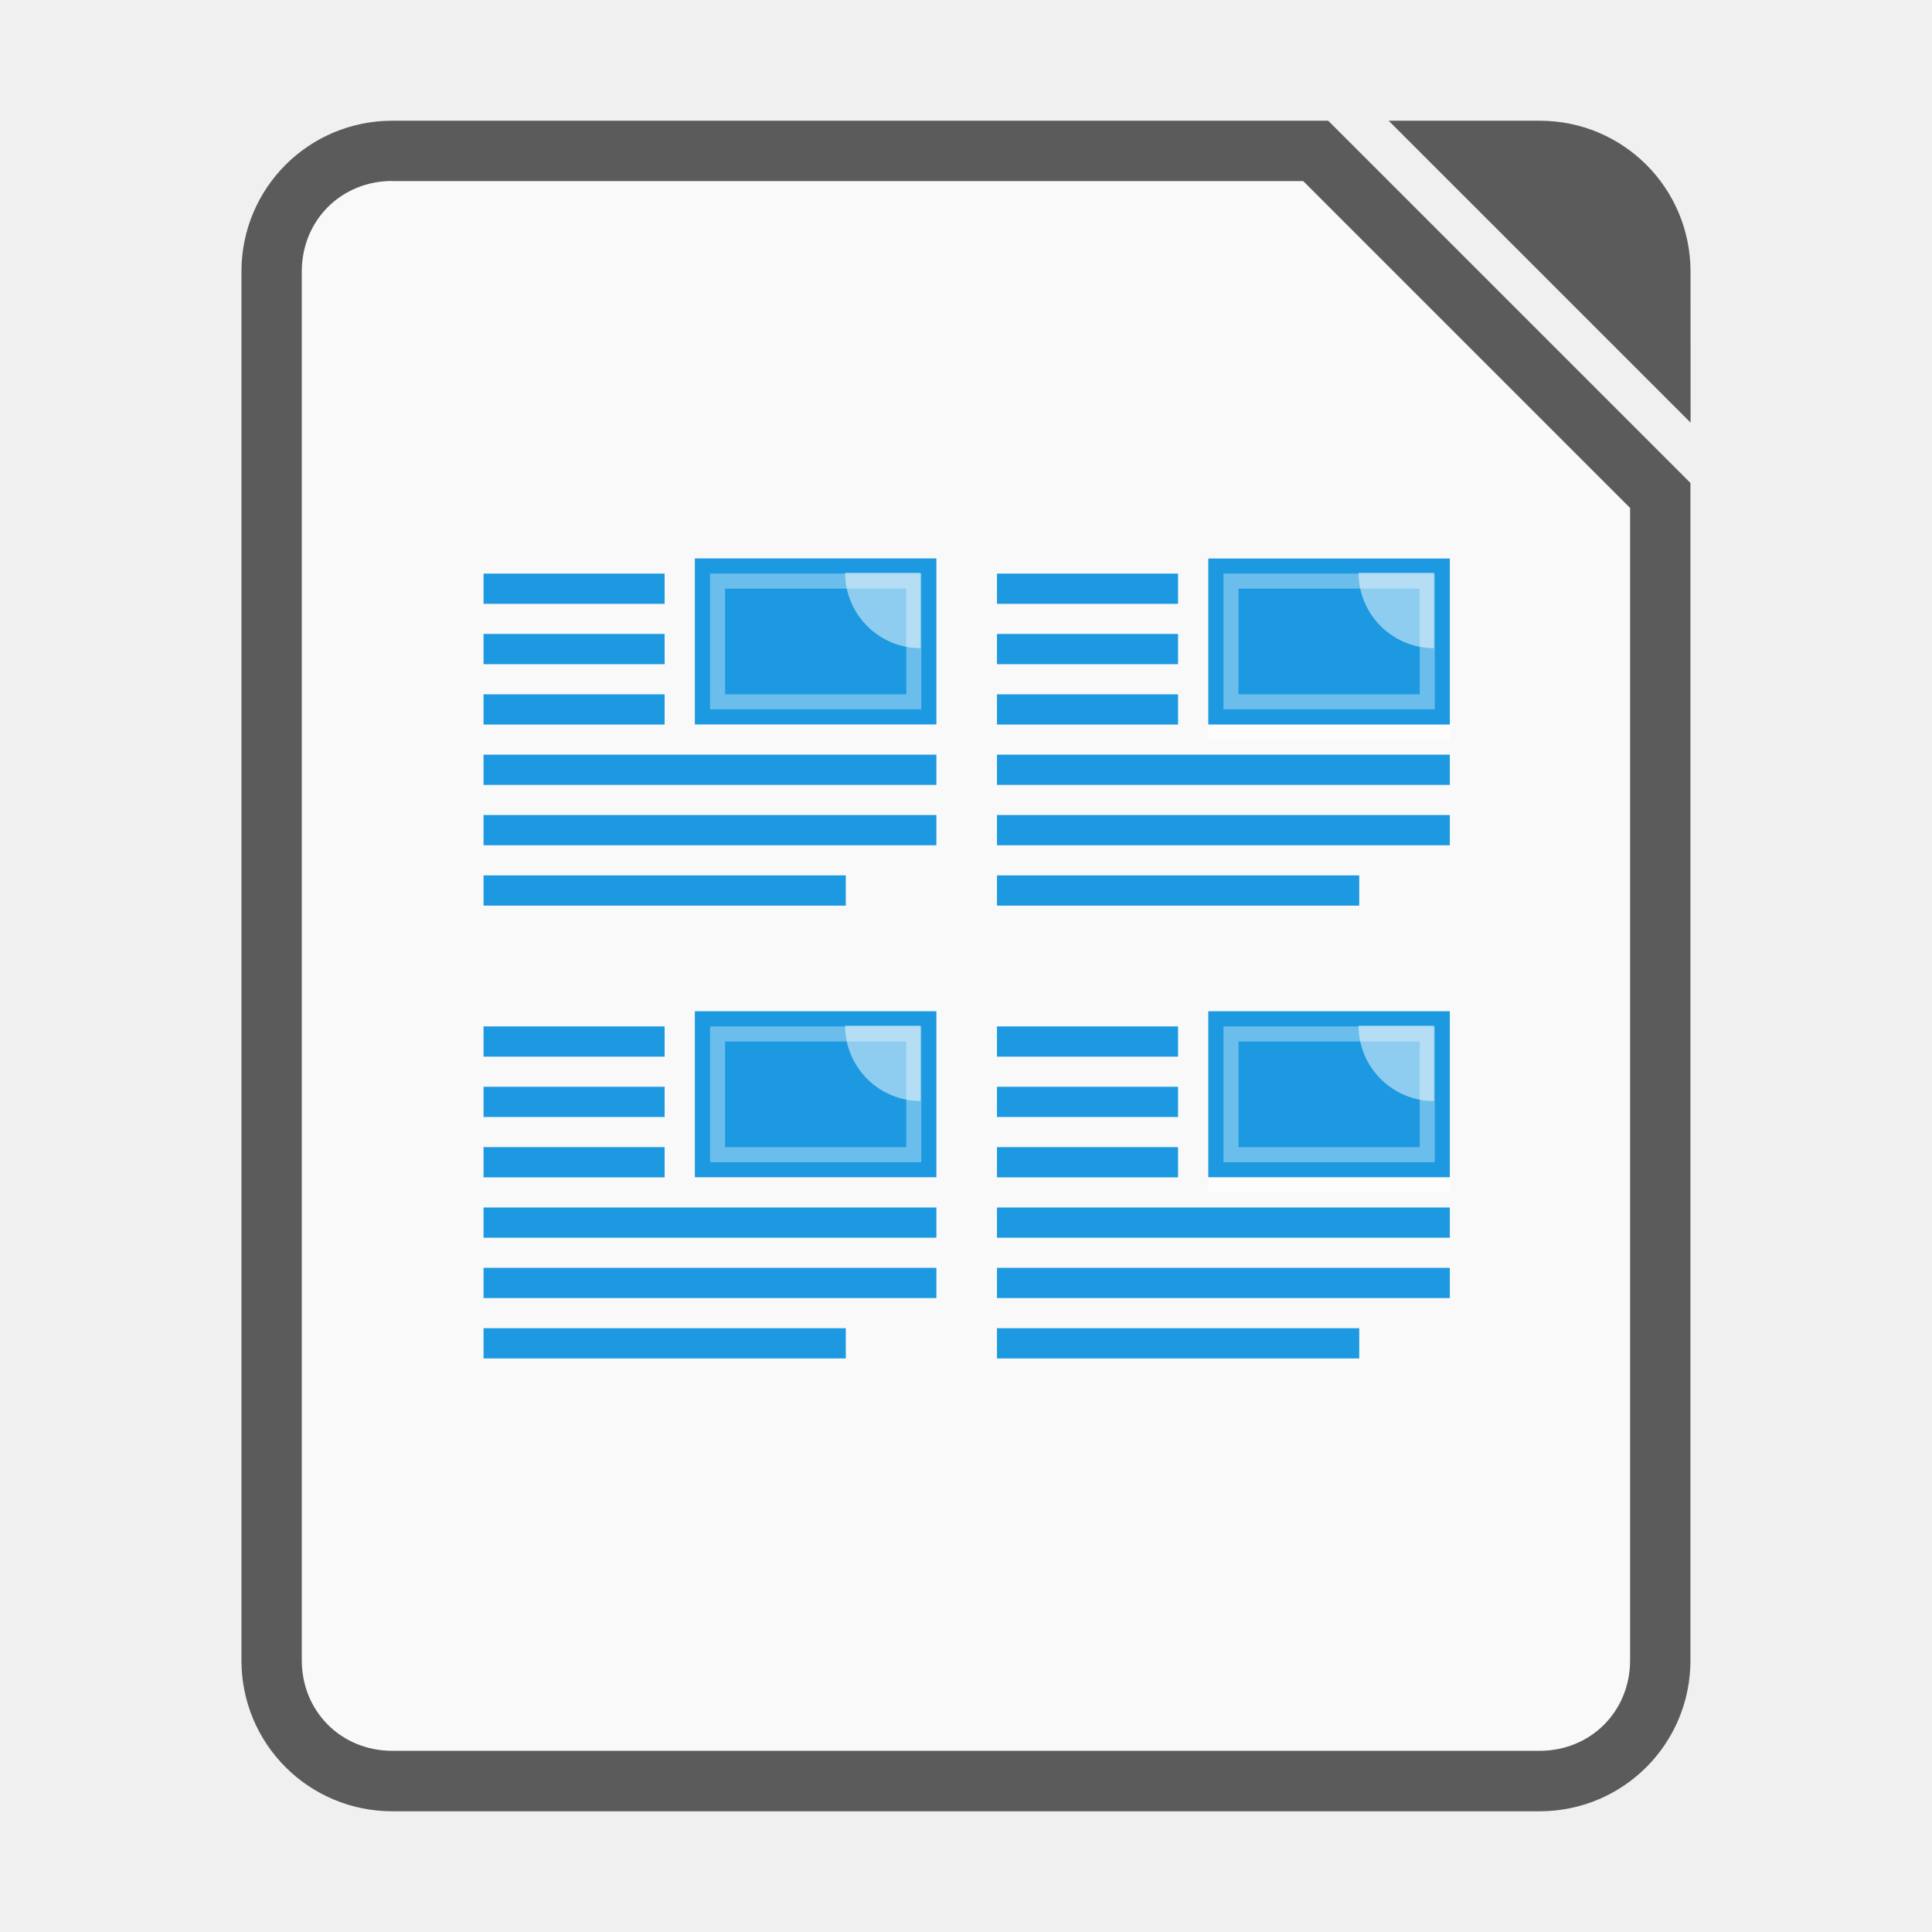
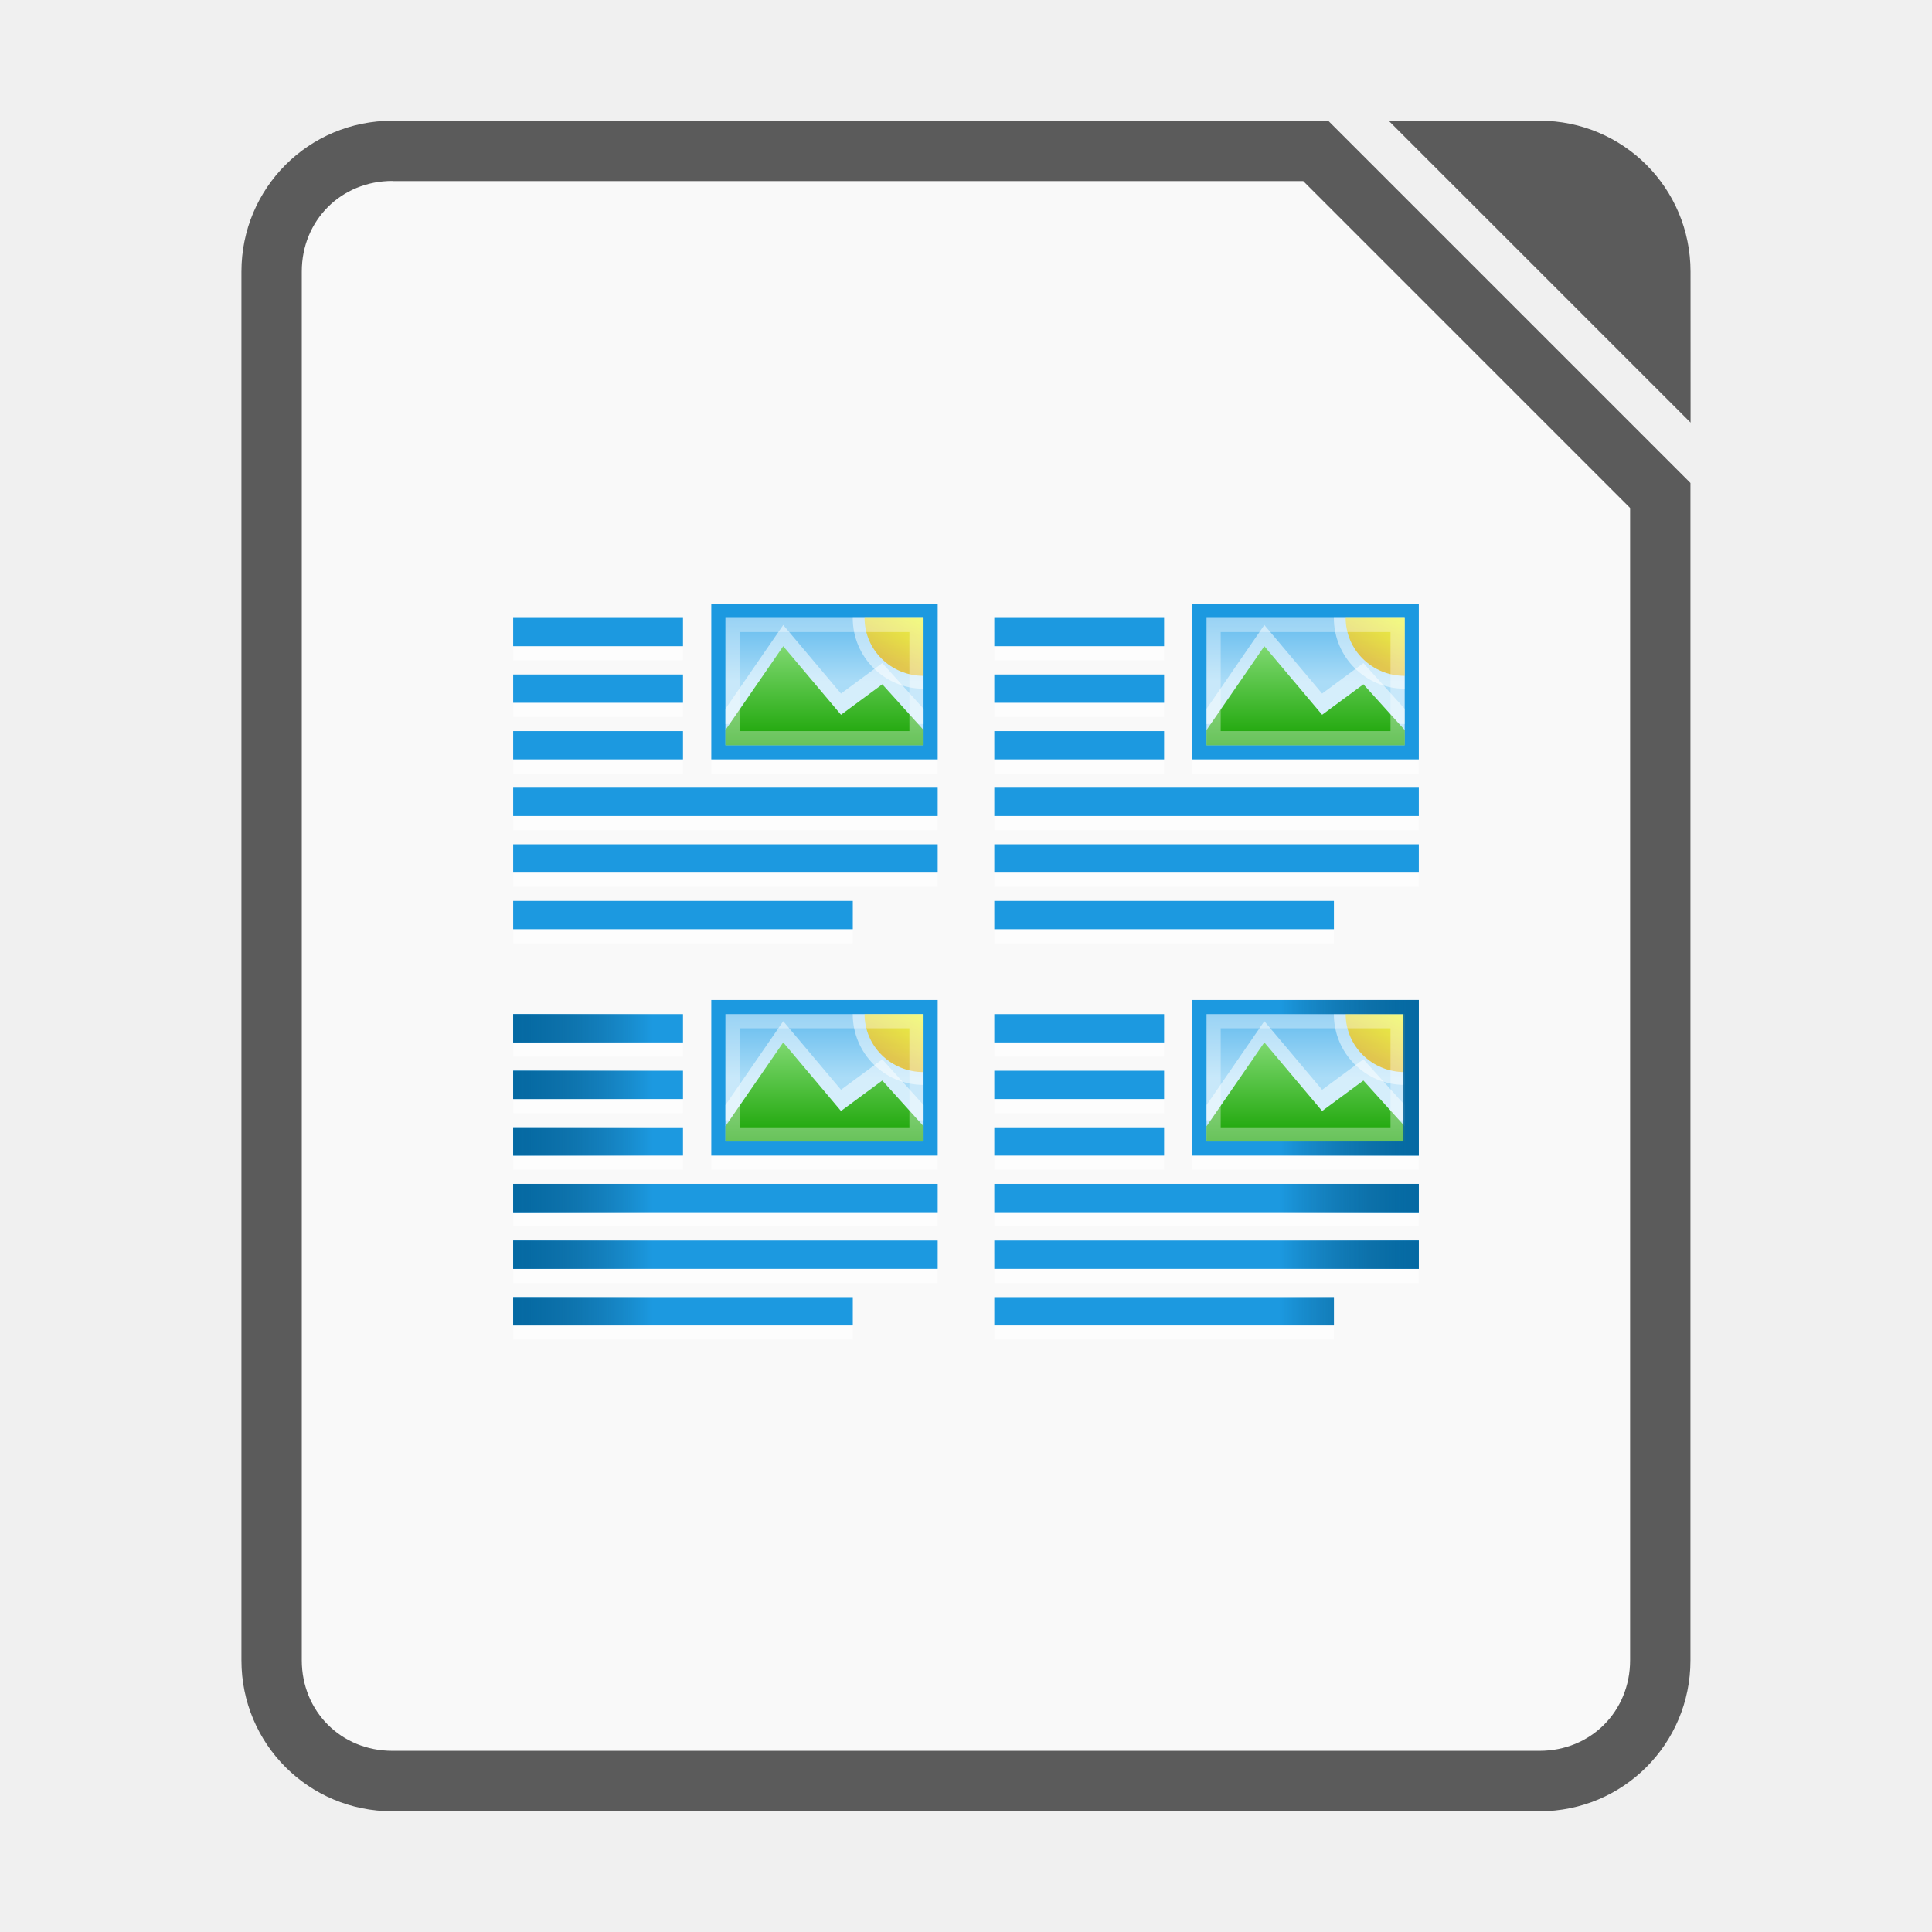
- <svg xmlns="http://www.w3.org/2000/svg" width="64" height="64" version="1.1" viewBox="0 0 16.933 16.933">
-   <path d="m3.439 1.058c-0.733 0-1.323 0.59-1.323 1.323v12.171c0 0.733 0.59 1.323 1.323 1.323h10.054c0.733 0 1.323-0.59 1.323-1.323v-10.319l-3.175-3.175z" fill="#f9f9f9" fill-rule="evenodd" stroke-width=".265" style="paint-order:stroke fill markers" />
-   <path d="m3.439 1.058c-0.733 0-1.323 0.59-1.323 1.323v12.171c0 0.733 0.59 1.323 1.323 1.323h10.054c0.733 0 1.323-0.59 1.323-1.323v-10.319l-3.175-3.175zm0 0.529h7.983l2.865 2.865v10.099c0 0.449-0.345 0.794-0.794 0.794h-10.054c-0.449 0-0.794-0.345-0.794-0.794v-12.171c0-0.449 0.345-0.794 0.794-0.794z" color="#000000" color-rendering="auto" dominant-baseline="auto" fill="#5b5b5b" image-rendering="auto" shape-rendering="auto" solid-color="#000000" style="font-feature-settings:normal;font-variant-alternates:normal;font-variant-caps:normal;font-variant-ligatures:normal;font-variant-numeric:normal;font-variant-position:normal;isolation:auto;mix-blend-mode:normal;paint-order:fill markers stroke;shape-padding:0;text-decoration-color:#000000;text-decoration-line:none;text-decoration-style:solid;text-indent:0;text-orientation:mixed;text-transform:none;white-space:normal" />
-   <path d="m12.171 1.058 2.646 2.646-3.75e-4 -1.323c-2.08e-4 -0.733-0.59-1.323-1.323-1.323z" fill="#5b5b5b" fill-rule="evenodd" style="paint-order:stroke fill markers" />
-   <rect x="10.59" y="5.027" width="2.117" height="1.455" fill="#fff" opacity=".6" stroke-width=".132" />
-   <rect x="10.59" y="4.895" width="2.117" height="1.455" fill="#1c99e0" stroke-width=".132" />
-   <path d="m12.568 5.681a0.661 0.661 0 0 1-0.661-0.661h0.661z" fill="#fff" opacity=".5" stroke-width=".111" />
-   <rect x="10.789" y="5.093" width="1.72" height="1.058" fill="none" opacity=".35" stroke="#fff" stroke-width=".132" />
-   <g transform="translate(0 -.13672)" fill="#1c99e0" stroke-width=".132">
-     <rect x="8.738" y="5.164" width="1.587" height=".265" />
-     <rect x="8.738" y="5.693" width="1.587" height=".265" />
-     <rect x="8.738" y="6.222" width="1.587" height=".265" />
-     <rect x="8.738" y="6.751" width="3.969" height=".265" />
-     <rect x="8.738" y="7.28" width="3.969" height=".265" />
-     <rect x="8.738" y="7.809" width="3.175" height=".265" />
-     <rect x="6.09" y="5.031" width="2.117" height="1.455" />
+ <svg xmlns="http://www.w3.org/2000/svg" xmlns:xlink="http://www.w3.org/1999/xlink" id="svg6217" viewBox="0 0 16.933 16.933" version="1.1" height="64" width="64">
+   <defs id="defs6221">
+     <linearGradient y2="-578.638" x2="230" y1="-581.638" x1="230" gradientTransform="matrix(1.74992,0,0,1.49998,3002.52,-245.193)" gradientUnits="userSpaceOnUse" id="linearGradient2560" xlink:href="#linearGradient9364" />
+     <linearGradient id="linearGradient9364">
+       <stop id="stop9366" offset="0" style="stop-color: rgb(99, 187, 238); stop-opacity: 1;" />
+       <stop id="stop9368" offset="1" style="stop-color: rgb(170, 220, 247); stop-opacity: 1;" />
+     </linearGradient>
+     <linearGradient y2="1099.82" x2="441.388" y1="1103.578" x1="445.695" gradientUnits="userSpaceOnUse" id="linearGradient2562" xlink:href="#linearGradient10755" />
+     <linearGradient id="linearGradient10755">
+       <stop id="stop10757" offset="0" style="stop-color: rgb(233, 185, 19); stop-opacity: 1;" />
+       <stop id="stop10759" offset="1" style="stop-color: rgb(255, 255, 0); stop-opacity: 1;" />
+     </linearGradient>
+     <linearGradient y2="1178" x2="345" y1="1173" x1="345" gradientTransform="matrix(1.74999,0,0,1.6513,2787.25,-3053.92)" gradientUnits="userSpaceOnUse" id="linearGradient2564" xlink:href="#linearGradient10292-98" />
+     <linearGradient id="linearGradient10292-98">
+       <stop style="stop-color: rgb(146, 226, 133); stop-opacity: 1;" offset="0" id="stop10294-91" />
+       <stop style="stop-color: rgb(24, 163, 3); stop-opacity: 1;" offset="1" id="stop10296-8" />
+     </linearGradient>
+     <linearGradient y2="-1109.013" x2="3381.881" y1="-1109.013" x1="3375.764" gradientTransform="matrix(3.33334,0,0,2,-11165.342,2401.276)" gradientUnits="userSpaceOnUse" id="linearGradient2674" xlink:href="#linearGradient18896" />
+     <linearGradient id="linearGradient18896">
+       <stop id="stop18898" offset="0" style="stop-color: rgb(3, 105, 163); stop-opacity: 1;" />
+       <stop id="stop18900" offset="1" style="stop-color: rgb(2, 63, 98); stop-opacity: 0;" />
+     </linearGradient>
+     <linearGradient y2="-1109.013" x2="3381.881" y1="-1109.013" x1="3375.788" gradientTransform="matrix(-3.33334,0,0,2,11469.338,2401.276)" gradientUnits="userSpaceOnUse" id="linearGradient2688" xlink:href="#linearGradient18896" />
+     <linearGradient y2="-578.638" x2="230" y1="-581.638" x1="230" gradientTransform="matrix(1.74992,0,0,1.49998,3002.52,-245.193)" gradientUnits="userSpaceOnUse" id="linearGradient8673" xlink:href="#linearGradient9364" />
+     <linearGradient y2="1099.82" x2="441.388" y1="1103.578" x1="445.695" gradientUnits="userSpaceOnUse" id="linearGradient8675" xlink:href="#linearGradient10755" />
+     <linearGradient y2="1178" x2="345" y1="1173" x1="345" gradientTransform="matrix(1.74999,0,0,1.6513,2787.25,-3053.92)" gradientUnits="userSpaceOnUse" id="linearGradient8677" xlink:href="#linearGradient10292-98" />
+     <linearGradient y2="-578.638" x2="230" y1="-581.638" x1="230" gradientTransform="matrix(1.74992,0,0,1.49998,3002.52,-245.193)" gradientUnits="userSpaceOnUse" id="linearGradient8679" xlink:href="#linearGradient9364" />
+     <linearGradient y2="1099.82" x2="441.388" y1="1103.578" x1="445.695" gradientUnits="userSpaceOnUse" id="linearGradient8681" xlink:href="#linearGradient10755" />
+     <linearGradient y2="1178" x2="345" y1="1173" x1="345" gradientTransform="matrix(1.74999,0,0,1.6513,2787.25,-3053.92)" gradientUnits="userSpaceOnUse" id="linearGradient8683" xlink:href="#linearGradient10292-98" />
+     <linearGradient y2="-578.638" x2="230" y1="-581.638" x1="230" gradientTransform="matrix(1.74992,0,0,1.49998,3002.52,-245.193)" gradientUnits="userSpaceOnUse" id="linearGradient8685" xlink:href="#linearGradient9364" />
+     <linearGradient y2="1099.82" x2="441.388" y1="1103.578" x1="445.695" gradientUnits="userSpaceOnUse" id="linearGradient8687" xlink:href="#linearGradient10755" />
+     <linearGradient y2="1178" x2="345" y1="1173" x1="345" gradientTransform="matrix(1.74999,0,0,1.6513,2787.25,-3053.92)" gradientUnits="userSpaceOnUse" id="linearGradient8689" xlink:href="#linearGradient10292-98" />
+   </defs>
+   <g id="g8695">
+     <g id="g6228">
+       <path id="path6127" style="paint-order:stroke fill markers" stroke-width=".265" fill-rule="evenodd" fill="#f9f9f9" d="m3.439 1.058c-0.733 0-1.323 0.59-1.323 1.323v12.171c0 0.733 0.59 1.323 1.323 1.323h10.054c0.733 0 1.323-0.59 1.323-1.323v-10.319l-3.175-3.175z" />
+       <path id="path6129" style="font-feature-settings:normal;font-variant-alternates:normal;font-variant-caps:normal;font-variant-ligatures:normal;font-variant-numeric:normal;font-variant-position:normal;isolation:auto;mix-blend-mode:normal;paint-order:fill markers stroke;shape-padding:0;text-decoration-color:#000000;text-decoration-line:none;text-decoration-style:solid;text-indent:0;text-orientation:mixed;text-transform:none;white-space:normal" solid-color="#000000" shape-rendering="auto" image-rendering="auto" fill="#5b5b5b" dominant-baseline="auto" color-rendering="auto" color="#000000" d="m3.439 1.058c-0.733 0-1.323 0.59-1.323 1.323v12.171c0 0.733 0.59 1.323 1.323 1.323h10.054c0.733 0 1.323-0.59 1.323-1.323v-10.319l-3.175-3.175zm0 0.529h7.983l2.865 2.865v10.099c0 0.449-0.345 0.794-0.794 0.794h-10.054c-0.449 0-0.794-0.345-0.794-0.794v-12.171c0-0.449 0.345-0.794 0.794-0.794z" />
+       <path id="path6131" style="paint-order:stroke fill markers" fill-rule="evenodd" fill="#5b5b5b" d="m12.171 1.058 2.646 2.646-3.75e-4 -1.323c-2.08e-4 -0.733-0.59-1.323-1.323-1.323z" />
+     </g>
  </g>
-   <path d="m8.068 5.681a0.661 0.661 0 0 1-0.661-0.661h0.661z" fill="#fff" opacity=".5" stroke-width=".111" />
-   <rect x="6.289" y="5.093" width="1.72" height="1.058" fill="none" opacity=".35" stroke="#fff" stroke-width=".132" />
-   <g transform="translate(0 -.13672)" fill="#1c99e0" stroke-width=".132">
-     <rect x="4.238" y="5.164" width="1.587" height=".265" />
-     <rect x="4.238" y="5.693" width="1.587" height=".265" />
-     <rect x="4.238" y="6.222" width="1.587" height=".265" />
-     <rect x="4.238" y="6.751" width="3.969" height=".265" />
-     <rect x="4.238" y="7.28" width="3.969" height=".265" />
-     <rect x="4.238" y="7.809" width="3.175" height=".265" />
-   </g>
-   <rect x="10.59" y="8.996" width="2.117" height="1.455" fill="#fff" opacity=".6" stroke-width=".132" />
-   <rect x="10.59" y="8.863" width="2.117" height="1.455" fill="#1c99e0" stroke-width=".132" />
-   <path d="m12.568 9.65a0.661 0.661 0 0 1-0.661-0.661h0.661z" fill="#fff" opacity=".5" stroke-width=".111" />
-   <rect x="10.789" y="9.062" width="1.72" height="1.058" fill="none" opacity=".35" stroke="#fff" stroke-width=".132" />
-   <g fill="#1c99e0" stroke-width=".132">
-     <rect x="8.738" y="8.996" width="1.587" height=".265" />
-     <rect x="8.738" y="9.525" width="1.587" height=".265" />
-     <rect x="8.738" y="10.054" width="1.587" height=".265" />
-     <rect x="8.738" y="10.583" width="3.969" height=".265" />
-     <rect x="8.738" y="11.112" width="3.969" height=".265" />
-     <rect x="8.738" y="11.641" width="3.175" height=".265" />
-     <rect x="6.09" y="8.863" width="2.117" height="1.455" />
-   </g>
-   <path d="m8.068 9.65a0.661 0.661 0 0 1-0.661-0.661h0.661z" fill="#fff" opacity=".5" stroke-width=".111" />
-   <rect x="6.289" y="9.062" width="1.72" height="1.058" fill="none" opacity=".35" stroke="#fff" stroke-width=".132" />
-   <g fill="#1c99e0" stroke-width=".132">
-     <rect x="4.238" y="8.996" width="1.587" height=".265" />
-     <rect x="4.238" y="9.525" width="1.587" height=".265" />
-     <rect x="4.238" y="10.054" width="1.587" height=".265" />
-     <rect x="4.238" y="10.583" width="3.969" height=".265" />
-     <rect x="4.238" y="11.112" width="3.969" height=".265" />
-     <rect x="4.238" y="11.641" width="3.175" height=".265" />
+   <g transform="matrix(0.06201049,0,0,0.06201049,-0.9589517,-1.405568)" style="display:inline;enable-background:new" id="g8203">
+     <g transform="matrix(2,0,0,2,-6596.002,2345.276)" id="use8799" style="display:inline">
+       <rect style="display:inline;overflow:visible;visibility:visible;opacity:0.6;fill:#ffffff;fill-opacity:1;fill-rule:nonzero;stroke:none;stroke-width:1;marker:none" id="rect2518" width="24" height="2" x="3376" y="-1096.638" />
+       <rect y="-1117.638" x="3390" height="11" width="16" id="rect2520" style="display:inline;overflow:visible;visibility:visible;opacity:0.6;fill:#ffffff;fill-opacity:1;fill-rule:nonzero;stroke:none;stroke-width:5.011;marker:none" />
+       <rect y="-1116.638" x="3376" height="2" width="12" id="rect2522" style="display:inline;overflow:visible;visibility:visible;opacity:0.6;fill:#ffffff;fill-opacity:1;fill-rule:nonzero;stroke:none;stroke-width:1;marker:none" />
+       <rect style="display:inline;overflow:visible;visibility:visible;opacity:0.6;fill:#ffffff;fill-opacity:1;fill-rule:nonzero;stroke:none;stroke-width:1;marker:none" id="rect2524" width="12" height="2" x="3376" y="-1112.638" />
+       <rect style="display:inline;overflow:visible;visibility:visible;opacity:0.6;fill:#ffffff;fill-opacity:1;fill-rule:nonzero;stroke:none;stroke-width:1;marker:none" id="rect2526" width="12" height="2" x="3376" y="-1108.638" />
+       <rect y="-1104.638" x="3376" height="2" width="30" id="rect2528" style="display:inline;overflow:visible;visibility:visible;opacity:0.6;fill:#ffffff;fill-opacity:1;fill-rule:nonzero;stroke:none;stroke-width:1;marker:none" />
+       <rect style="display:inline;overflow:visible;visibility:visible;opacity:0.6;fill:#ffffff;fill-opacity:1;fill-rule:nonzero;stroke:none;stroke-width:1;marker:none" id="rect2530" width="30" height="2" x="3376" y="-1100.638" />
+       <rect style="display:inline;overflow:visible;visibility:visible;fill:#1c99e0;fill-opacity:1;fill-rule:nonzero;stroke:none;stroke-width:5.011;marker:none" id="rect2532" width="16" height="11" x="3390" y="-1118.638" />
+       <rect y="-1117.638" x="3391" height="9" width="13.999" id="rect2534" style="display:inline;overflow:visible;visibility:visible;fill:url(#linearGradient8673);fill-opacity:1;fill-rule:nonzero;stroke:none;stroke-width:2;marker:none" />
+       <path style="display:inline;overflow:visible;visibility:visible;opacity:0.5;fill:#ffffff;fill-opacity:1;fill-rule:nonzero;stroke:none;stroke-width:2;marker:none" d="m 3399.167,-1112.292 -4.083,-4.846 -4.083,5.923 v 1.077 h 14 v -1.077 l -2.916,-3.231 z" id="path2536" />
+       <path d="m 448.772,1099.688 a 7.585,4.688 0 0 1 -7.585,4.688 v -4.688 z" style="display:inline;overflow:visible;visibility:visible;opacity:0.5;fill:#ffffff;fill-opacity:1;fill-rule:nonzero;stroke:none;stroke-width:1;marker:none" id="path2538" transform="matrix(0,0.659236,-1.06667,0,4578,-1408.48)" />
+       <path d="m 448.772,1099.688 a 7.585,4.688 0 0 1 -7.585,4.688 v -4.688 z" style="display:inline;overflow:visible;visibility:visible;opacity:0.74;fill:url(#linearGradient8675);fill-opacity:1;fill-rule:nonzero;stroke:none;stroke-width:1;marker:none" id="path2540" transform="matrix(0,0.539377,-0.888908,0,4382.52,-1355.6)" />
+       <path id="path2542" d="m 3399.167,-1110.792 -4.083,-4.846 -4.083,5.923 v 1.077 h 14 v -1.077 l -2.916,-3.231 z" style="display:inline;overflow:visible;visibility:visible;fill:url(#linearGradient8677);fill-opacity:1;fill-rule:nonzero;stroke:none;stroke-width:2;marker:none" />
+       <rect y="-1117.138" x="3391.5" height="8" width="13" id="rect2544" style="display:inline;overflow:visible;visibility:visible;opacity:0.35;fill:none;stroke:#ffffff;stroke-width:1;stroke-miterlimit:4;stroke-dasharray:none;marker:none" />
+       <rect style="display:inline;overflow:visible;visibility:visible;fill:#1c99e0;fill-opacity:1;fill-rule:nonzero;stroke:none;stroke-width:1;marker:none" id="rect2546" width="12" height="2" x="3376" y="-1117.638" />
+       <rect y="-1113.638" x="3376" height="2" width="12" id="rect2548" style="display:inline;overflow:visible;visibility:visible;fill:#1c99e0;fill-opacity:1;fill-rule:nonzero;stroke:none;stroke-width:1;marker:none" />
+       <rect y="-1109.638" x="3376" height="2" width="12" id="rect2550" style="display:inline;overflow:visible;visibility:visible;fill:#1c99e0;fill-opacity:1;fill-rule:nonzero;stroke:none;stroke-width:1;marker:none" />
+       <rect style="display:inline;overflow:visible;visibility:visible;fill:#1c99e0;fill-opacity:1;fill-rule:nonzero;stroke:none;stroke-width:1;marker:none" id="rect2552" width="30" height="2" x="3376" y="-1105.638" />
+       <rect y="-1101.638" x="3376" height="2" width="30" id="rect2554" style="display:inline;overflow:visible;visibility:visible;fill:#1c99e0;fill-opacity:1;fill-rule:nonzero;stroke:none;stroke-width:1;marker:none" />
+       <rect y="-1097.638" x="3376" height="2" width="24" id="rect2556" style="display:inline;overflow:visible;visibility:visible;fill:#1c99e0;fill-opacity:1;fill-rule:nonzero;stroke:none;stroke-width:1;marker:none" />
+     </g>
+     <g transform="matrix(2,0,0,2,-6596.002,2401.276)" id="use8801" style="display:inline">
+       <rect style="display:inline;overflow:visible;visibility:visible;opacity:0.6;fill:#ffffff;fill-opacity:1;fill-rule:nonzero;stroke:none;stroke-width:1;marker:none" id="rect2566" width="24" height="2" x="3376" y="-1096.638" />
+       <rect y="-1117.638" x="3390" height="11" width="16" id="rect2568" style="display:inline;overflow:visible;visibility:visible;opacity:0.6;fill:#ffffff;fill-opacity:1;fill-rule:nonzero;stroke:none;stroke-width:5.011;marker:none" />
+       <rect y="-1116.638" x="3376" height="2" width="12" id="rect2570" style="display:inline;overflow:visible;visibility:visible;opacity:0.6;fill:#ffffff;fill-opacity:1;fill-rule:nonzero;stroke:none;stroke-width:1;marker:none" />
+       <rect style="display:inline;overflow:visible;visibility:visible;opacity:0.6;fill:#ffffff;fill-opacity:1;fill-rule:nonzero;stroke:none;stroke-width:1;marker:none" id="rect2572" width="12" height="2" x="3376" y="-1112.638" />
+       <rect style="display:inline;overflow:visible;visibility:visible;opacity:0.6;fill:#ffffff;fill-opacity:1;fill-rule:nonzero;stroke:none;stroke-width:1;marker:none" id="rect2574" width="12" height="2" x="3376" y="-1108.638" />
+       <rect y="-1104.638" x="3376" height="2" width="30" id="rect2576" style="display:inline;overflow:visible;visibility:visible;opacity:0.6;fill:#ffffff;fill-opacity:1;fill-rule:nonzero;stroke:none;stroke-width:1;marker:none" />
+       <rect style="display:inline;overflow:visible;visibility:visible;opacity:0.6;fill:#ffffff;fill-opacity:1;fill-rule:nonzero;stroke:none;stroke-width:1;marker:none" id="rect2578" width="30" height="2" x="3376" y="-1100.638" />
+       <rect style="display:inline;overflow:visible;visibility:visible;fill:#1c99e0;fill-opacity:1;fill-rule:nonzero;stroke:none;stroke-width:5.011;marker:none" id="rect2580" width="16" height="11" x="3390" y="-1118.638" />
+       <rect y="-1117.638" x="3391" height="9" width="13.999" id="rect2582" style="display:inline;overflow:visible;visibility:visible;fill:url(#linearGradient8679);fill-opacity:1;fill-rule:nonzero;stroke:none;stroke-width:2;marker:none" />
+       <path style="display:inline;overflow:visible;visibility:visible;opacity:0.5;fill:#ffffff;fill-opacity:1;fill-rule:nonzero;stroke:none;stroke-width:2;marker:none" d="m 3399.167,-1112.292 -4.083,-4.846 -4.083,5.923 v 1.077 h 14 v -1.077 l -2.916,-3.231 z" id="path2584" />
+       <path d="m 448.772,1099.688 a 7.585,4.688 0 0 1 -7.585,4.688 v -4.688 z" style="display:inline;overflow:visible;visibility:visible;opacity:0.5;fill:#ffffff;fill-opacity:1;fill-rule:nonzero;stroke:none;stroke-width:1;marker:none" id="path2586" transform="matrix(0,0.659236,-1.06667,0,4578,-1408.48)" />
+       <path d="m 448.772,1099.688 a 7.585,4.688 0 0 1 -7.585,4.688 v -4.688 z" style="display:inline;overflow:visible;visibility:visible;opacity:0.74;fill:url(#linearGradient8681);fill-opacity:1;fill-rule:nonzero;stroke:none;stroke-width:1;marker:none" id="path2588" transform="matrix(0,0.539377,-0.888908,0,4382.52,-1355.6)" />
+       <path id="path2590" d="m 3399.167,-1110.792 -4.083,-4.846 -4.083,5.923 v 1.077 h 14 v -1.077 l -2.916,-3.231 z" style="display:inline;overflow:visible;visibility:visible;fill:url(#linearGradient8683);fill-opacity:1;fill-rule:nonzero;stroke:none;stroke-width:2;marker:none" />
+       <rect y="-1117.138" x="3391.5" height="8" width="13" id="rect2592" style="display:inline;overflow:visible;visibility:visible;opacity:0.35;fill:none;stroke:#ffffff;stroke-width:1;stroke-miterlimit:4;stroke-dasharray:none;marker:none" />
+       <rect style="display:inline;overflow:visible;visibility:visible;fill:#1c99e0;fill-opacity:1;fill-rule:nonzero;stroke:none;stroke-width:1;marker:none" id="rect2594" width="12" height="2" x="3376" y="-1117.638" />
+       <rect y="-1113.638" x="3376" height="2" width="12" id="rect2596" style="display:inline;overflow:visible;visibility:visible;fill:#1c99e0;fill-opacity:1;fill-rule:nonzero;stroke:none;stroke-width:1;marker:none" />
+       <rect y="-1109.638" x="3376" height="2" width="12" id="rect2598" style="display:inline;overflow:visible;visibility:visible;fill:#1c99e0;fill-opacity:1;fill-rule:nonzero;stroke:none;stroke-width:1;marker:none" />
+       <rect style="display:inline;overflow:visible;visibility:visible;fill:#1c99e0;fill-opacity:1;fill-rule:nonzero;stroke:none;stroke-width:1;marker:none" id="rect2600" width="30" height="2" x="3376" y="-1105.638" />
+       <rect y="-1101.638" x="3376" height="2" width="30" id="rect2602" style="display:inline;overflow:visible;visibility:visible;fill:#1c99e0;fill-opacity:1;fill-rule:nonzero;stroke:none;stroke-width:1;marker:none" />
+       <rect y="-1097.638" x="3376" height="2" width="24" id="rect2604" style="display:inline;overflow:visible;visibility:visible;fill:#1c99e0;fill-opacity:1;fill-rule:nonzero;stroke:none;stroke-width:1;marker:none" />
+     </g>
+     <g transform="matrix(2,0,0,2,-6664.002,2401.276)" id="use8803" style="display:inline">
+       <rect style="display:inline;overflow:visible;visibility:visible;opacity:0.6;fill:#ffffff;fill-opacity:1;fill-rule:nonzero;stroke:none;stroke-width:1;marker:none" id="rect2614" width="24" height="2" x="3376" y="-1096.638" />
+       <rect y="-1117.638" x="3390" height="11" width="16" id="rect2616" style="display:inline;overflow:visible;visibility:visible;opacity:0.6;fill:#ffffff;fill-opacity:1;fill-rule:nonzero;stroke:none;stroke-width:5.011;marker:none" />
+       <rect y="-1116.638" x="3376" height="2" width="12" id="rect2618" style="display:inline;overflow:visible;visibility:visible;opacity:0.6;fill:#ffffff;fill-opacity:1;fill-rule:nonzero;stroke:none;stroke-width:1;marker:none" />
+       <rect style="display:inline;overflow:visible;visibility:visible;opacity:0.6;fill:#ffffff;fill-opacity:1;fill-rule:nonzero;stroke:none;stroke-width:1;marker:none" id="rect2620" width="12" height="2" x="3376" y="-1112.638" />
+       <rect style="display:inline;overflow:visible;visibility:visible;opacity:0.6;fill:#ffffff;fill-opacity:1;fill-rule:nonzero;stroke:none;stroke-width:1;marker:none" id="rect2622" width="12" height="2" x="3376" y="-1108.638" />
+       <rect y="-1104.638" x="3376" height="2" width="30" id="rect2624" style="display:inline;overflow:visible;visibility:visible;opacity:0.6;fill:#ffffff;fill-opacity:1;fill-rule:nonzero;stroke:none;stroke-width:1;marker:none" />
+       <rect style="display:inline;overflow:visible;visibility:visible;opacity:0.6;fill:#ffffff;fill-opacity:1;fill-rule:nonzero;stroke:none;stroke-width:1;marker:none" id="rect2626" width="30" height="2" x="3376" y="-1100.638" />
+       <rect style="display:inline;overflow:visible;visibility:visible;fill:#1c99e0;fill-opacity:1;fill-rule:nonzero;stroke:none;stroke-width:5.011;marker:none" id="rect2628" width="16" height="11" x="3390" y="-1118.638" />
+       <rect y="-1117.638" x="3391" height="9" width="13.999" id="rect2630" style="display:inline;overflow:visible;visibility:visible;fill:url(#linearGradient8685);fill-opacity:1;fill-rule:nonzero;stroke:none;stroke-width:2;marker:none" />
+       <path style="display:inline;overflow:visible;visibility:visible;opacity:0.5;fill:#ffffff;fill-opacity:1;fill-rule:nonzero;stroke:none;stroke-width:2;marker:none" d="m 3399.167,-1112.292 -4.083,-4.846 -4.083,5.923 v 1.077 h 14 v -1.077 l -2.916,-3.231 z" id="path2632" />
+       <path d="m 448.772,1099.688 a 7.585,4.688 0 0 1 -7.585,4.688 v -4.688 z" style="display:inline;overflow:visible;visibility:visible;opacity:0.5;fill:#ffffff;fill-opacity:1;fill-rule:nonzero;stroke:none;stroke-width:1;marker:none" id="path2634" transform="matrix(0,0.659236,-1.06667,0,4578,-1408.48)" />
+       <path d="m 448.772,1099.688 a 7.585,4.688 0 0 1 -7.585,4.688 v -4.688 z" style="display:inline;overflow:visible;visibility:visible;opacity:0.74;fill:url(#linearGradient8687);fill-opacity:1;fill-rule:nonzero;stroke:none;stroke-width:1;marker:none" id="path2636" transform="matrix(0,0.539377,-0.888908,0,4382.52,-1355.6)" />
+       <path id="path2638" d="m 3399.167,-1110.792 -4.083,-4.846 -4.083,5.923 v 1.077 h 14 v -1.077 l -2.916,-3.231 z" style="display:inline;overflow:visible;visibility:visible;fill:url(#linearGradient8689);fill-opacity:1;fill-rule:nonzero;stroke:none;stroke-width:2;marker:none" />
+       <rect y="-1117.138" x="3391.5" height="8" width="13" id="rect2640" style="display:inline;overflow:visible;visibility:visible;opacity:0.35;fill:none;stroke:#ffffff;stroke-width:1;stroke-miterlimit:4;stroke-dasharray:none;marker:none" />
+       <rect style="display:inline;overflow:visible;visibility:visible;fill:#1c99e0;fill-opacity:1;fill-rule:nonzero;stroke:none;stroke-width:1;marker:none" id="rect2642" width="12" height="2" x="3376" y="-1117.638" />
+       <rect y="-1113.638" x="3376" height="2" width="12" id="rect2644" style="display:inline;overflow:visible;visibility:visible;fill:#1c99e0;fill-opacity:1;fill-rule:nonzero;stroke:none;stroke-width:1;marker:none" />
+       <rect y="-1109.638" x="3376" height="2" width="12" id="rect2646" style="display:inline;overflow:visible;visibility:visible;fill:#1c99e0;fill-opacity:1;fill-rule:nonzero;stroke:none;stroke-width:1;marker:none" />
+       <rect style="display:inline;overflow:visible;visibility:visible;fill:#1c99e0;fill-opacity:1;fill-rule:nonzero;stroke:none;stroke-width:1;marker:none" id="rect2648" width="30" height="2" x="3376" y="-1105.638" />
+       <rect y="-1101.638" x="3376" height="2" width="30" id="rect2650" style="display:inline;overflow:visible;visibility:visible;fill:#1c99e0;fill-opacity:1;fill-rule:nonzero;stroke:none;stroke-width:1;marker:none" />
+       <rect y="-1097.638" x="3376" height="2" width="24" id="rect2652" style="display:inline;overflow:visible;visibility:visible;fill:#1c99e0;fill-opacity:1;fill-rule:nonzero;stroke:none;stroke-width:1;marker:none" />
+     </g>
+     <path id="use8807" d="m 87.998,166 v 4 h 20 v -4 z m 0,8 v 4 h 20 v -4 z m 0,8 v 4 h 20 v -4 z m 0,8 v 4 h 20 v -4 z m 0,8 v 4 h 20 v -4 z m 0,8 v 4 h 20 v -4 z" style="display:inline;overflow:visible;visibility:visible;fill:url(#linearGradient2674);fill-opacity:1;fill-rule:nonzero;stroke:none;stroke-width:2;marker:none" />
+     <path style="display:inline;overflow:visible;visibility:visible;fill:url(#linearGradient2688);fill-opacity:1;fill-rule:nonzero;stroke:none;stroke-width:2;marker:none" d="m 215.998,164 v 2 h -20 v -2 z m 0,2 v 18 h -2.222 v -18 z m 0,18 v 2 h -20 v -2 z m 0,6 v 4 h -20 v -4 z m 0,8 v 4 h -20 v -4 z m -12,8 v 4 h -8 v -4 z" id="use8811" />
+     <g style="display:inline" id="g2818" transform="matrix(2,0,0,2,-6664.002,2345.276)">
+       <rect y="-1096.638" x="3376" height="2" width="24" id="rect2778" style="display:inline;overflow:visible;visibility:visible;opacity:0.6;fill:#ffffff;fill-opacity:1;fill-rule:nonzero;stroke:none;stroke-width:1;marker:none" />
+       <rect style="display:inline;overflow:visible;visibility:visible;opacity:0.6;fill:#ffffff;fill-opacity:1;fill-rule:nonzero;stroke:none;stroke-width:5.011;marker:none" id="rect2780" width="16" height="11" x="3390" y="-1117.638" />
+       <rect style="display:inline;overflow:visible;visibility:visible;opacity:0.6;fill:#ffffff;fill-opacity:1;fill-rule:nonzero;stroke:none;stroke-width:1;marker:none" id="rect2782" width="12" height="2" x="3376" y="-1116.638" />
+       <rect y="-1112.638" x="3376" height="2" width="12" id="rect2784" style="display:inline;overflow:visible;visibility:visible;opacity:0.6;fill:#ffffff;fill-opacity:1;fill-rule:nonzero;stroke:none;stroke-width:1;marker:none" />
+       <rect y="-1108.638" x="3376" height="2" width="12" id="rect2786" style="display:inline;overflow:visible;visibility:visible;opacity:0.6;fill:#ffffff;fill-opacity:1;fill-rule:nonzero;stroke:none;stroke-width:1;marker:none" />
+       <rect style="display:inline;overflow:visible;visibility:visible;opacity:0.6;fill:#ffffff;fill-opacity:1;fill-rule:nonzero;stroke:none;stroke-width:1;marker:none" id="rect2788" width="30" height="2" x="3376" y="-1104.638" />
+       <rect y="-1100.638" x="3376" height="2" width="30" id="rect2790" style="display:inline;overflow:visible;visibility:visible;opacity:0.6;fill:#ffffff;fill-opacity:1;fill-rule:nonzero;stroke:none;stroke-width:1;marker:none" />
+       <rect y="-1118.638" x="3390" height="11" width="16" id="rect2792" style="display:inline;overflow:visible;visibility:visible;fill:#1c99e0;fill-opacity:1;fill-rule:nonzero;stroke:none;stroke-width:5.011;marker:none" />
+       <rect style="display:inline;overflow:visible;visibility:visible;fill:url(#linearGradient2560);fill-opacity:1;fill-rule:nonzero;stroke:none;stroke-width:2;marker:none" id="rect2794" width="13.999" height="9" x="3391" y="-1117.638" />
+       <path id="path2796" d="m 3399.167,-1112.292 -4.083,-4.846 -4.083,5.923 v 1.077 h 14 v -1.077 l -2.916,-3.231 z" style="display:inline;overflow:visible;visibility:visible;opacity:0.5;fill:#ffffff;fill-opacity:1;fill-rule:nonzero;stroke:none;stroke-width:2;marker:none" />
+       <path d="m 448.772,1099.688 a 7.585,4.688 0 0 1 -7.585,4.688 v -4.688 z" transform="matrix(0,0.659236,-1.06667,0,4578,-1408.48)" id="path2798" style="display:inline;overflow:visible;visibility:visible;opacity:0.5;fill:#ffffff;fill-opacity:1;fill-rule:nonzero;stroke:none;stroke-width:1;marker:none" />
+       <path d="m 448.772,1099.688 a 7.585,4.688 0 0 1 -7.585,4.688 v -4.688 z" transform="matrix(0,0.539377,-0.888908,0,4382.52,-1355.6)" id="path2800" style="display:inline;overflow:visible;visibility:visible;opacity:0.74;fill:url(#linearGradient2562);fill-opacity:1;fill-rule:nonzero;stroke:none;stroke-width:1;marker:none" />
+       <path style="display:inline;overflow:visible;visibility:visible;fill:url(#linearGradient2564);fill-opacity:1;fill-rule:nonzero;stroke:none;stroke-width:2;marker:none" d="m 3399.167,-1110.792 -4.083,-4.846 -4.083,5.923 v 1.077 h 14 v -1.077 l -2.916,-3.231 z" id="path2802" />
+       <rect style="display:inline;overflow:visible;visibility:visible;opacity:0.35;fill:none;stroke:#ffffff;stroke-width:1;stroke-miterlimit:4;stroke-dasharray:none;marker:none" id="rect2804" width="13" height="8" x="3391.5" y="-1117.138" />
+       <rect y="-1117.638" x="3376" height="2" width="12" id="rect2806" style="display:inline;overflow:visible;visibility:visible;fill:#1c99e0;fill-opacity:1;fill-rule:nonzero;stroke:none;stroke-width:1;marker:none" />
+       <rect style="display:inline;overflow:visible;visibility:visible;fill:#1c99e0;fill-opacity:1;fill-rule:nonzero;stroke:none;stroke-width:1;marker:none" id="rect2808" width="12" height="2" x="3376" y="-1113.638" />
+       <rect style="display:inline;overflow:visible;visibility:visible;fill:#1c99e0;fill-opacity:1;fill-rule:nonzero;stroke:none;stroke-width:1;marker:none" id="rect2810" width="12" height="2" x="3376" y="-1109.638" />
+       <rect y="-1105.638" x="3376" height="2" width="30" id="rect2812" style="display:inline;overflow:visible;visibility:visible;fill:#1c99e0;fill-opacity:1;fill-rule:nonzero;stroke:none;stroke-width:1;marker:none" />
+       <rect style="display:inline;overflow:visible;visibility:visible;fill:#1c99e0;fill-opacity:1;fill-rule:nonzero;stroke:none;stroke-width:1;marker:none" id="rect2814" width="30" height="2" x="3376" y="-1101.638" />
+       <rect style="display:inline;overflow:visible;visibility:visible;fill:#1c99e0;fill-opacity:1;fill-rule:nonzero;stroke:none;stroke-width:1;marker:none" id="rect2816" width="24" height="2" x="3376" y="-1097.638" />
+     </g>
  </g>
</svg>
